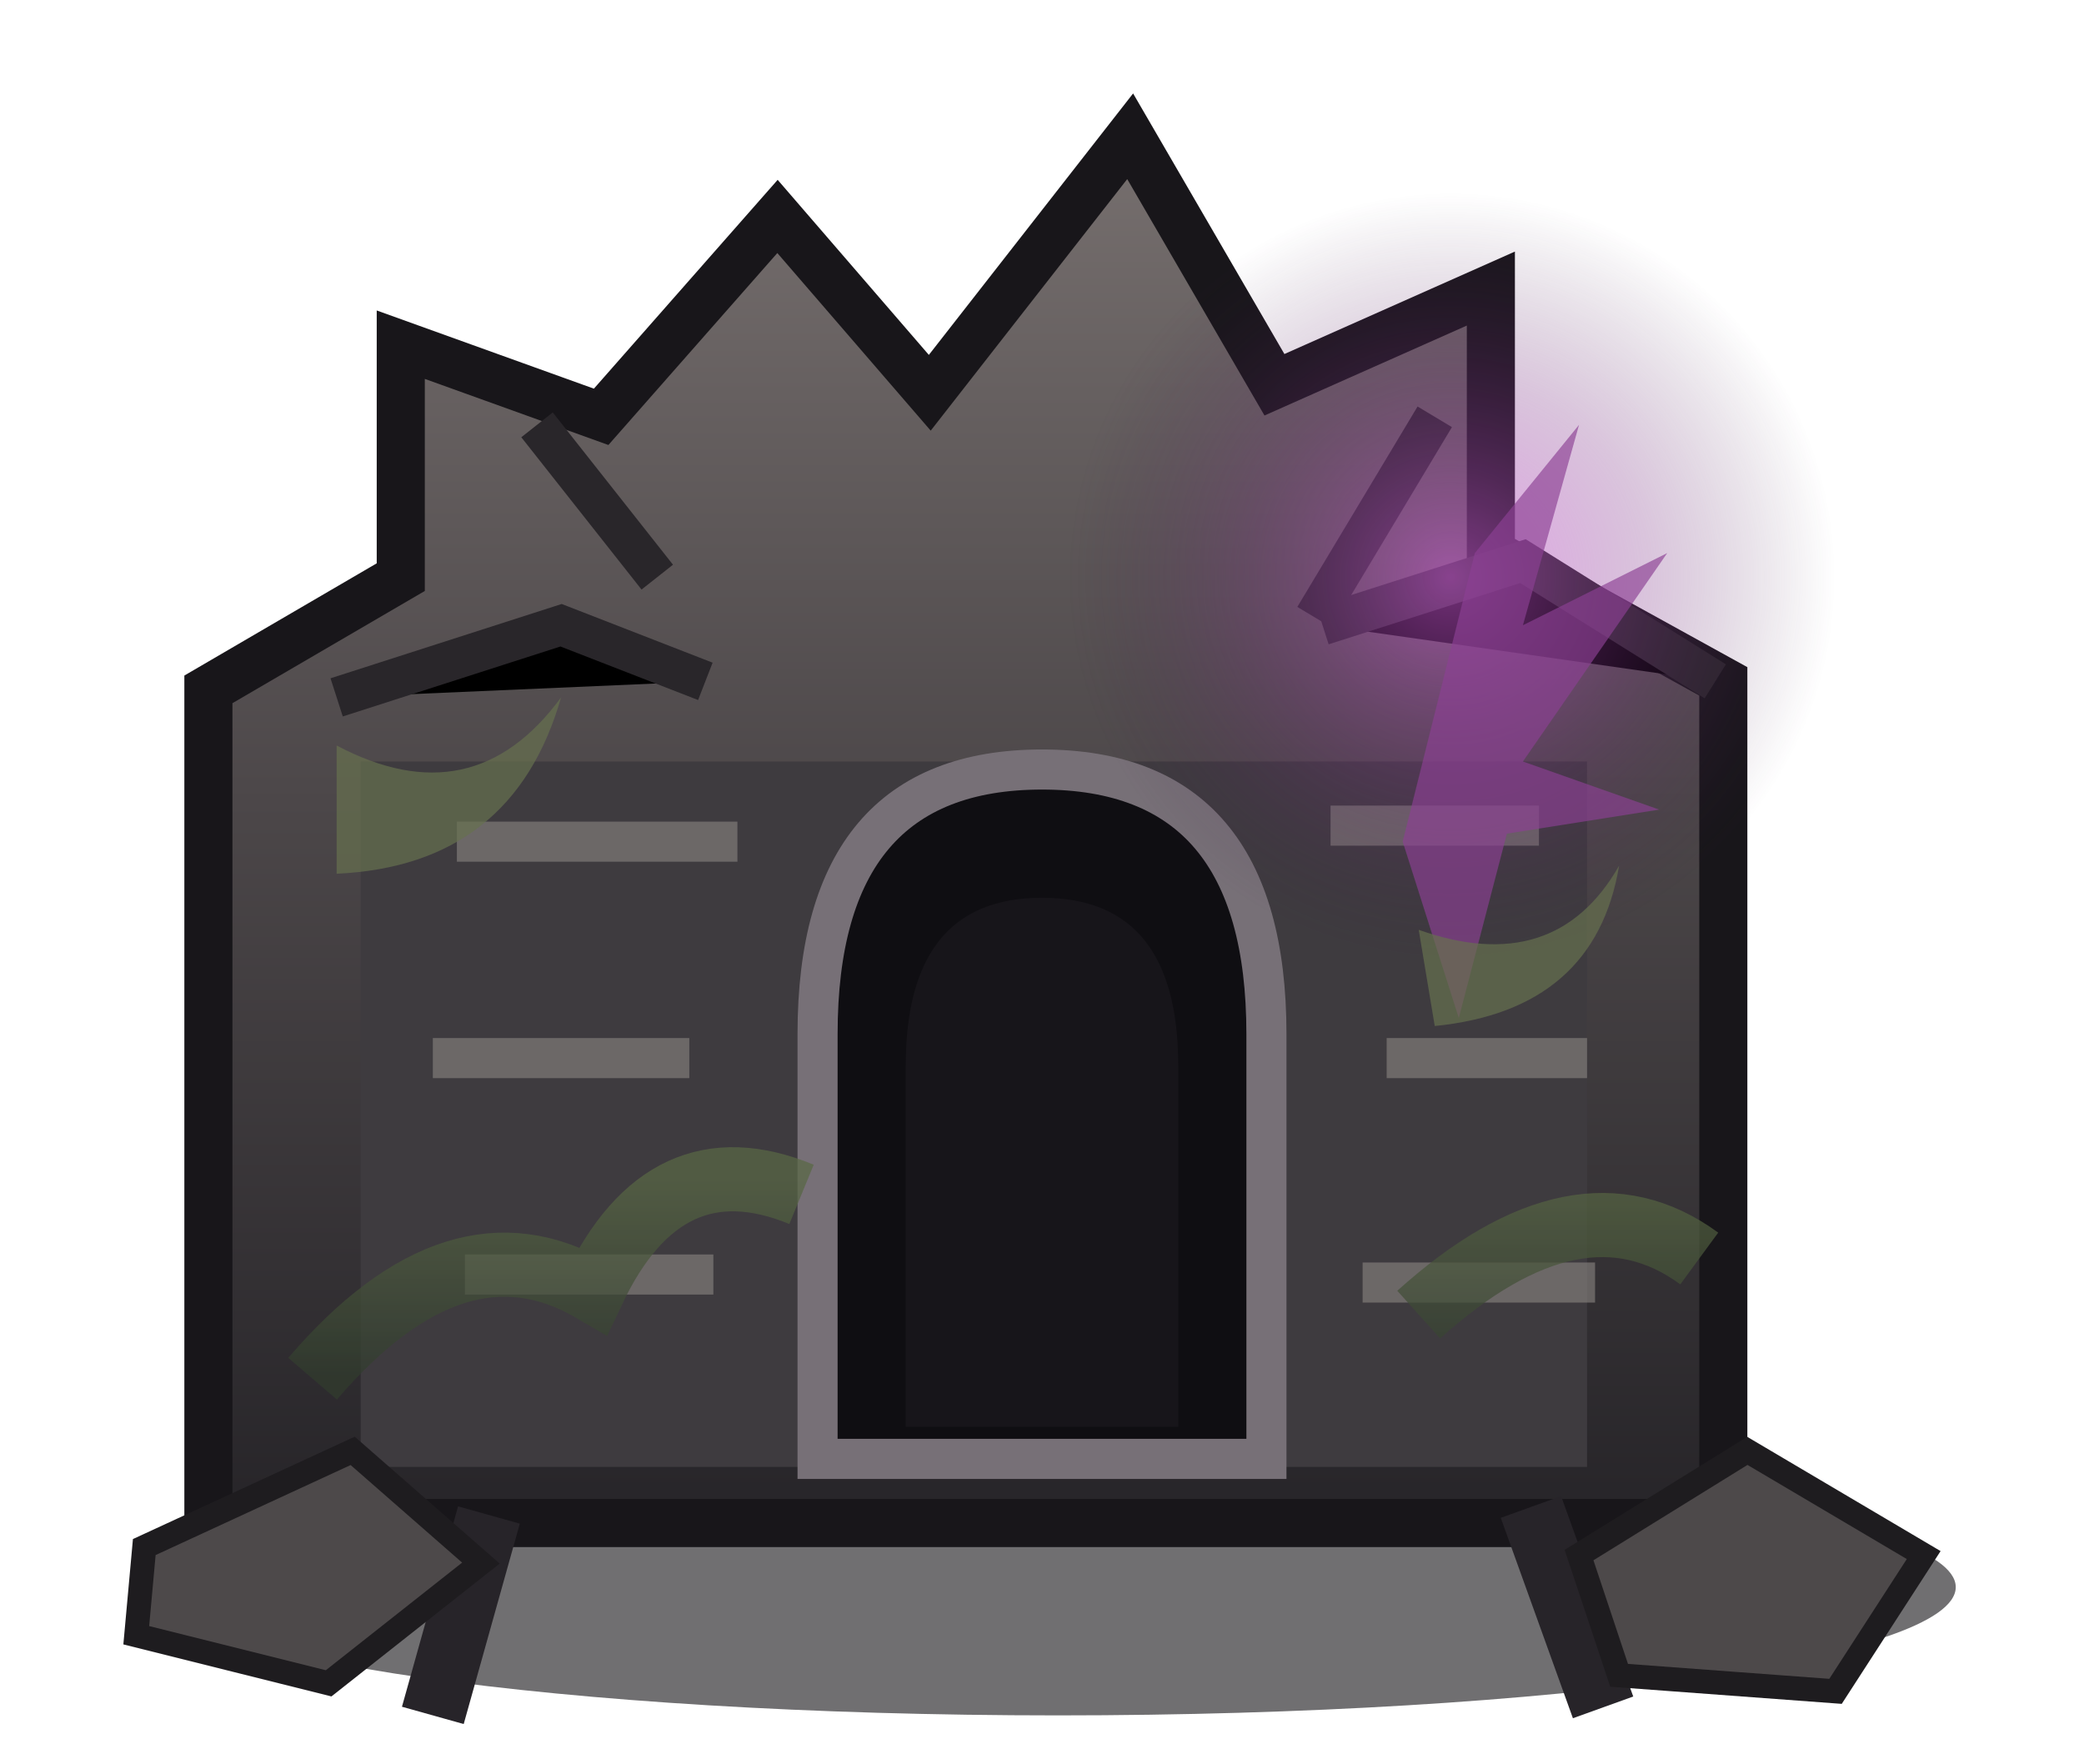
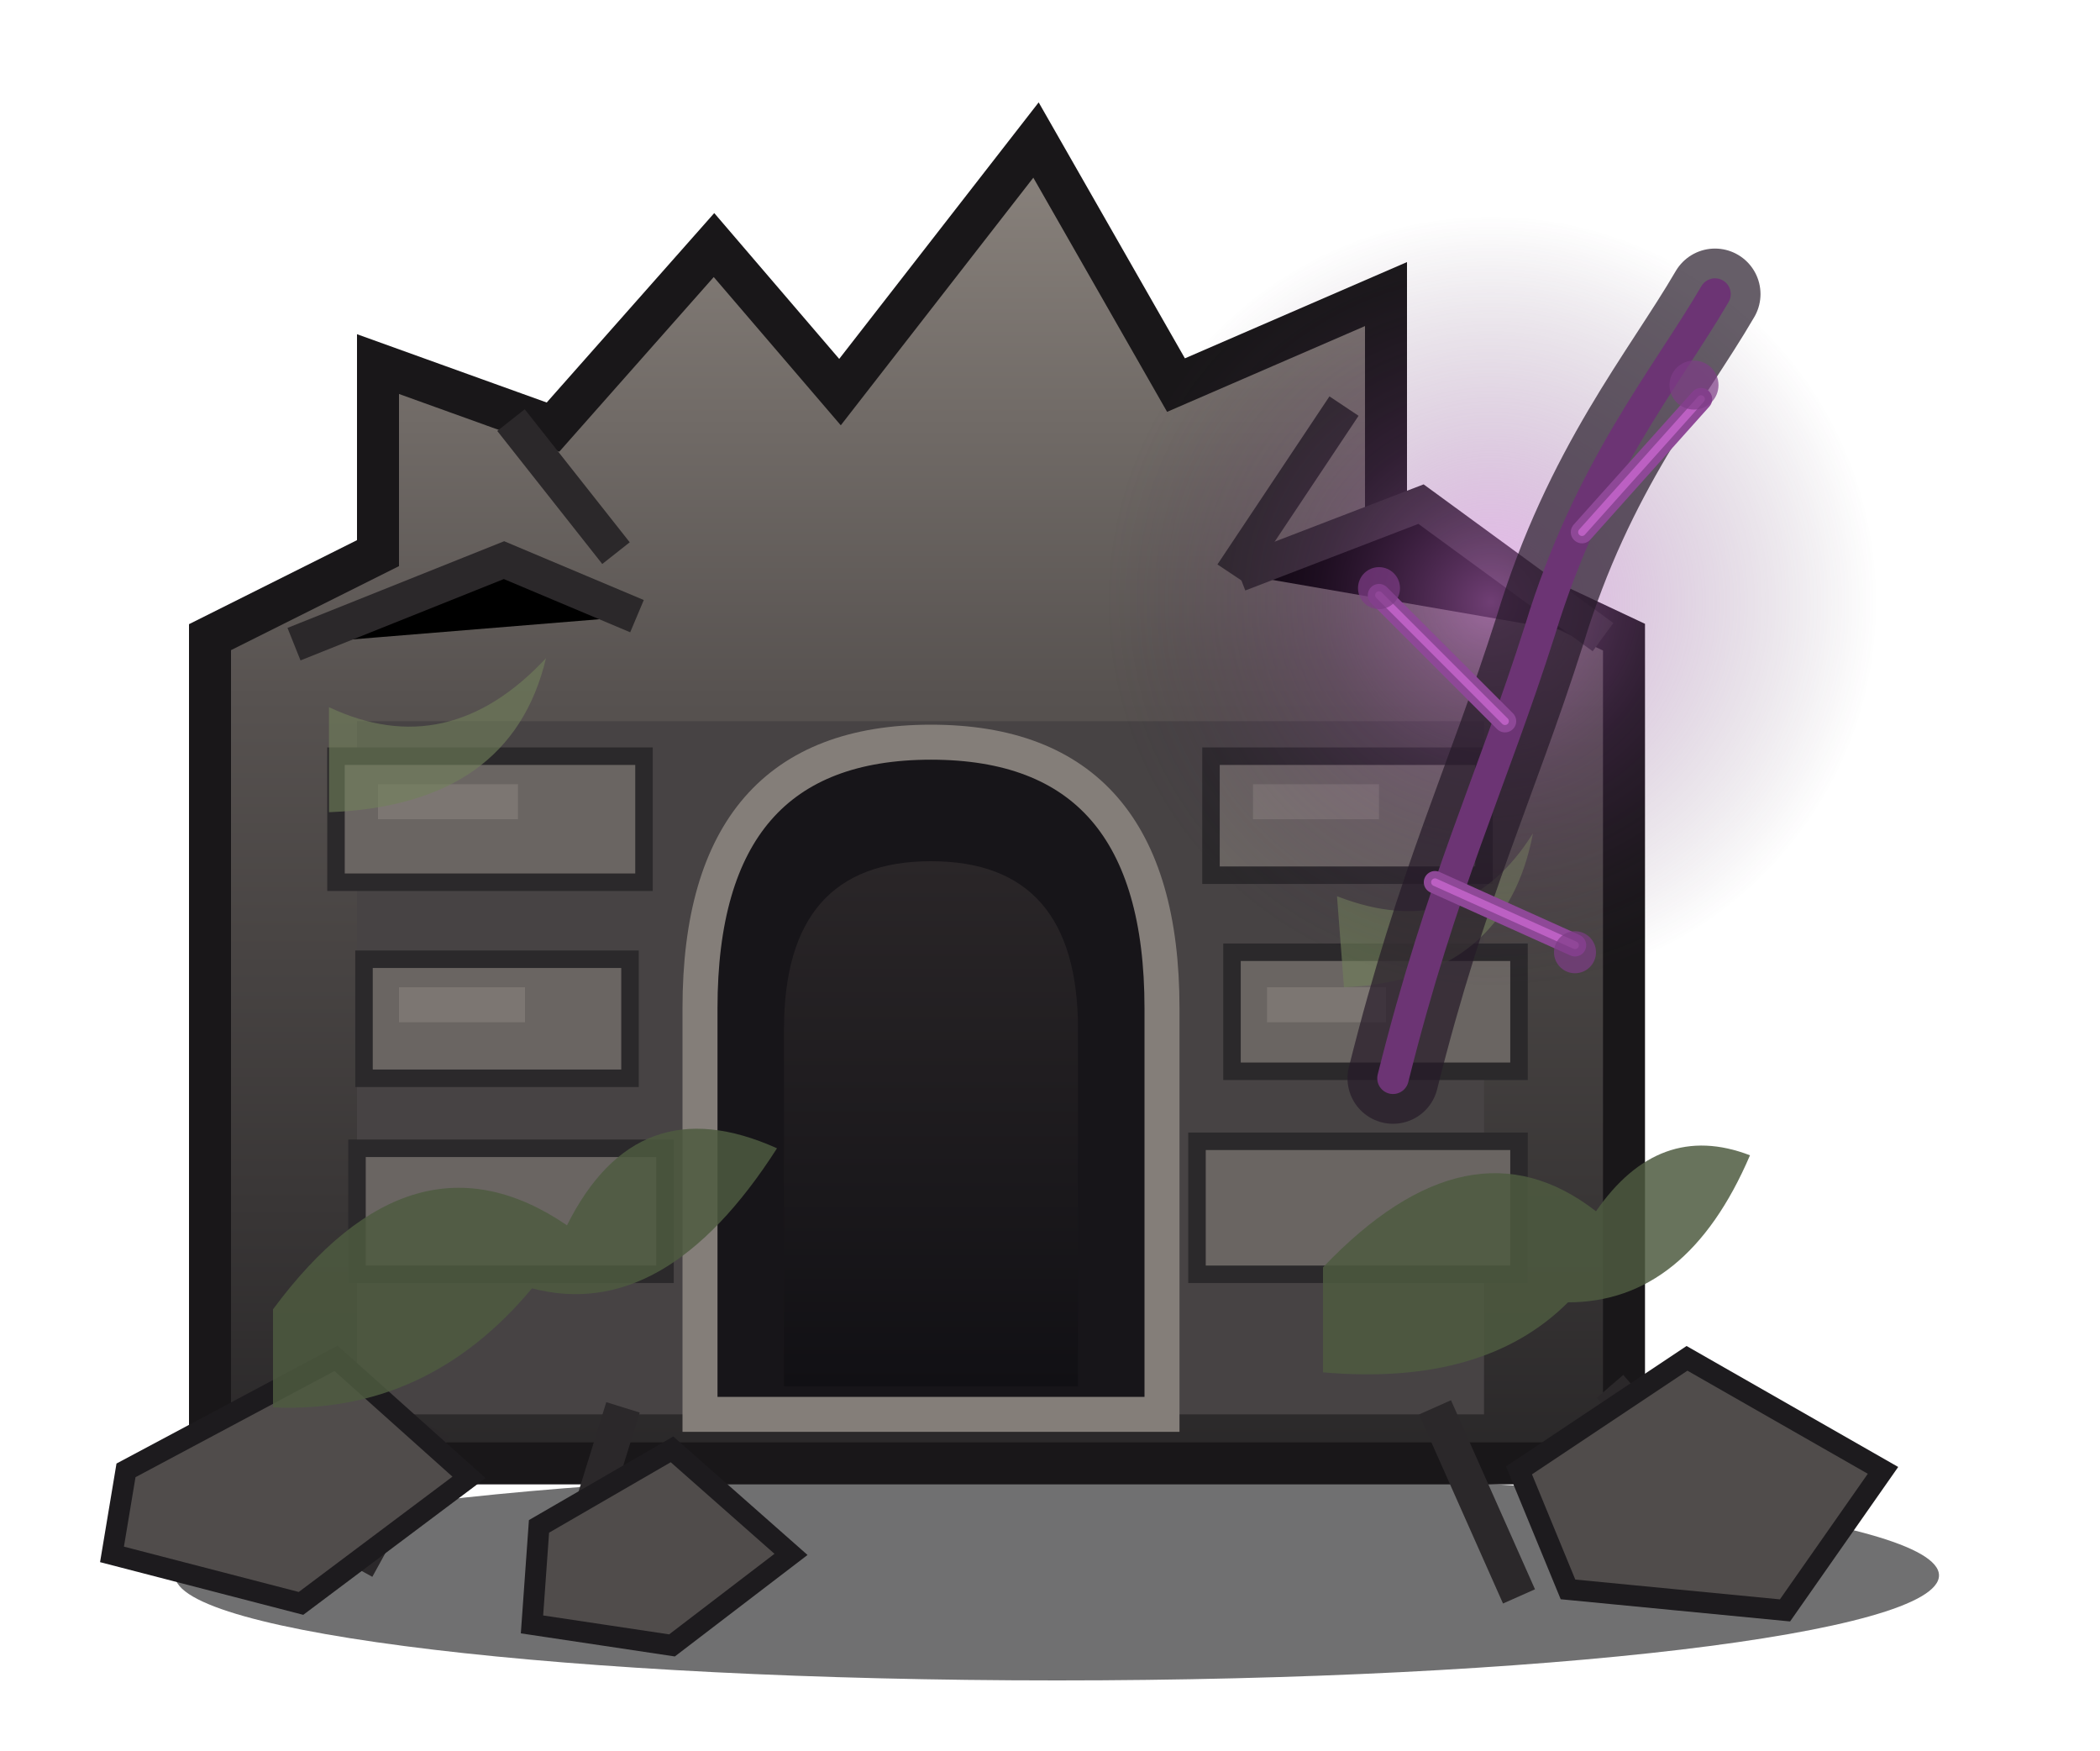
- <svg xmlns="http://www.w3.org/2000/svg" width="260" height="220" viewBox="0 0 260 220">
+ <svg xmlns="http://www.w3.org/2000/svg" width="300" height="250" viewBox="0 0 300 250">
  <defs>
-     <linearGradient id="wall" x1="0" y1="0" x2="0" y2="1">
-       <stop stop-color="#77706f" />
-       <stop offset=".48" stop-color="#4c4749" />
-       <stop offset="1" stop-color="#262428" />
+     <linearGradient id="stone" x1="0" y1="0" x2="0" y2="1">
+       <stop stop-color="#8a837d" />
+       <stop offset=".42" stop-color="#575250" />
+       <stop offset="1" stop-color="#2a2829" />
    </linearGradient>
-     <linearGradient id="moss" x1="0" y1="0" x2="0" y2="1">
-       <stop stop-color="#596844" />
-       <stop offset="1" stop-color="#303b2d" />
+     <linearGradient id="shadow" x1="0" y1="0" x2="0" y2="1">
+       <stop stop-color="#2a2628" />
+       <stop offset="1" stop-color="#111014" />
    </linearGradient>
-     <radialGradient id="glow">
-       <stop stop-color="#d65ae0" stop-opacity=".55" />
-       <stop offset=".52" stop-color="#7b2f84" stop-opacity=".28" />
-       <stop offset="1" stop-color="#321738" stop-opacity="0" />
+     <radialGradient id="violet">
+       <stop offset="0" stop-color="#d678df" stop-opacity=".52" />
+       <stop offset=".45" stop-color="#7b3a86" stop-opacity=".24" />
+       <stop offset="1" stop-color="#341b39" stop-opacity="0" />
    </radialGradient>
  </defs>
-   <ellipse cx="132" cy="198" rx="112" ry="16" fill="#08070a" opacity=".58" />
-   <path d="M26 190V86L50 72V43L75 52 97 27 116 49 141 17 159 48 186 36 186 69 215 85V190Z" fill="url(#wall)" stroke="#18161a" stroke-width="6" />
-   <path d="M45 183V95h153v88Z" fill="#3e3b3f" />
-   <path d="M102 182v-53q0-33 28-33t28 33v53Z" fill="#0f0e12" stroke="#777077" stroke-width="5" />
-   <path d="M113 178v-45q0-21 17-21t17 21v45Z" fill="#17151a" />
-   <g stroke="#8b8582" stroke-width="5" opacity=".6">
-     <path d="M57 105h35M166 103h26M54 132h32M173 132h25M58 159h31M170 160h29" />
+   <ellipse cx="151" cy="225" rx="126" ry="15" fill="#08080a" opacity=".58" />
+   <path d="M30 209V91L54 79V52L79 61 102 35 120 56 148 20 168 55 198 42 198 75 232 91V209Z" fill="url(#stone)" stroke="#191719" stroke-width="6" />
+   <path d="M51 202V103h161v99Z" fill="#474344" />
+   <path d="M100 202v-58q0-38 33-38t33 38v58Z" fill="#171519" stroke="#847e79" stroke-width="5" />
+   <path d="M112 198v-51q0-24 21-24t21 24v51Z" fill="url(#shadow)" />
+   <g fill="#6a6562" stroke="#2b292b" stroke-width="2.5">
+     <path d="M48 108h44v18H48z" />
+     <path d="M52 137h38v17H52z" />
+     <path d="M51 164h44v18H51z" />
+     <path d="M173 108h39v17h-39z" />
+     <path d="M176 136h41v17h-41z" />
+     <path d="M171 163h46v19h-46z" />
  </g>
-   <g stroke="#29262a" stroke-width="5">
-     <path d="M42 87 70 78 88 85M165 78 190 70 214 85" />
-     <path d="M67 53 82 72M179 52 164 77" />
+   <g fill="#9a948c" opacity=".36">
+     <path d="M54 112h20v5H54zM179 112h18v5h-18zM57 141h18v5H57zM181 141h17v5h-17z" />
  </g>
-   <path d="M39 172q18-21 35-11 9-19 26-12M177 164q20-18 35-7" fill="none" stroke="url(#moss)" stroke-width="8" opacity=".72" />
-   <circle cx="181" cy="72" r="48" fill="url(#glow)" />
-   <path d="M175 105 184 69 197 53 190 78 208 69 190 95 207 101 188 104 182 127Z" fill="#8b3f93" opacity=".66" />
-   <path d="M38 190 28 207M61 189 54 214M191 188 200 213M215 186 234 204" stroke="#272429" stroke-width="8" />
-   <g fill="#4d494a" stroke="#1e1c1f" stroke-width="3">
-     <path d="M18 193 44 181 60 195 41 210 17 204z" />
-     <path d="M197 194 218 181 240 194 229 211 202 209z" />
+   <g stroke="#2b282a" stroke-width="5">
+     <path d="M42 92 72 80 91 88M177 82 203 72 229 91" />
+     <path d="M73 60 88 79M192 58 176 82" />
+     <path d="M62 204 51 224M89 201 80 230M205 201 217 228M230 198 249 220" />
  </g>
-   <g fill="#66704f" opacity=".7">
-     <path d="M42 93q17 9 28-6-6 21-28 22z" />
-     <path d="M177 116q17 6 25-8-3 18-23 20z" />
+   <g fill="#504c4b" stroke="#1d1b1e" stroke-width="3">
+     <path d="M18 210 48 194 67 211 43 229 16 222z" />
+     <path d="M217 210 241 194 269 210 255 230 224 227z" />
+     <path d="M77 218 96 207 113 222 96 235 76 232z" />
+   </g>
+   <g fill="#4d5b40" opacity=".85">
+     <path d="M39 187q20-27 42-12 10-20 30-11-16 25-35 20-15 18-37 17z" />
+     <path d="M189 181q21-22 39-8 9-13 22-8-9 21-26 21-12 12-35 10z" />
+   </g>
+   <g fill="#71805a" opacity=".62">
+     <path d="M47 101q17 8 31-7-5 21-31 22z" />
+     <path d="M191 128q18 7 28-9-4 21-27 22z" />
+   </g>
+   <circle cx="213" cy="86" r="55" fill="url(#violet)" />
+   <g fill="none" stroke-linecap="round">
+     <path d="M199 154c7-28 14-42 21-64 7-23 18-36 25-48" stroke="#251a28" stroke-width="13" opacity=".7" />
+     <path d="M199 154c7-28 14-42 21-64 7-23 18-36 25-48" stroke="#6c3474" stroke-width="4.5" />
+     <path d="M215 103l-18-18M226 76l17-19M205 126l20 9" stroke="#8e4897" stroke-width="3.2" />
+     <path d="M215 103l-18-18M226 76l17-19M205 126l20 9" stroke="#d26bd7" stroke-width="1.1" opacity=".68" />
+   </g>
+   <g fill="#7d3c86" opacity=".7">
+     <circle cx="197" cy="84" r="3" />
+     <circle cx="242" cy="55" r="3.5" />
+     <circle cx="225" cy="136" r="3" />
  </g>
</svg>
